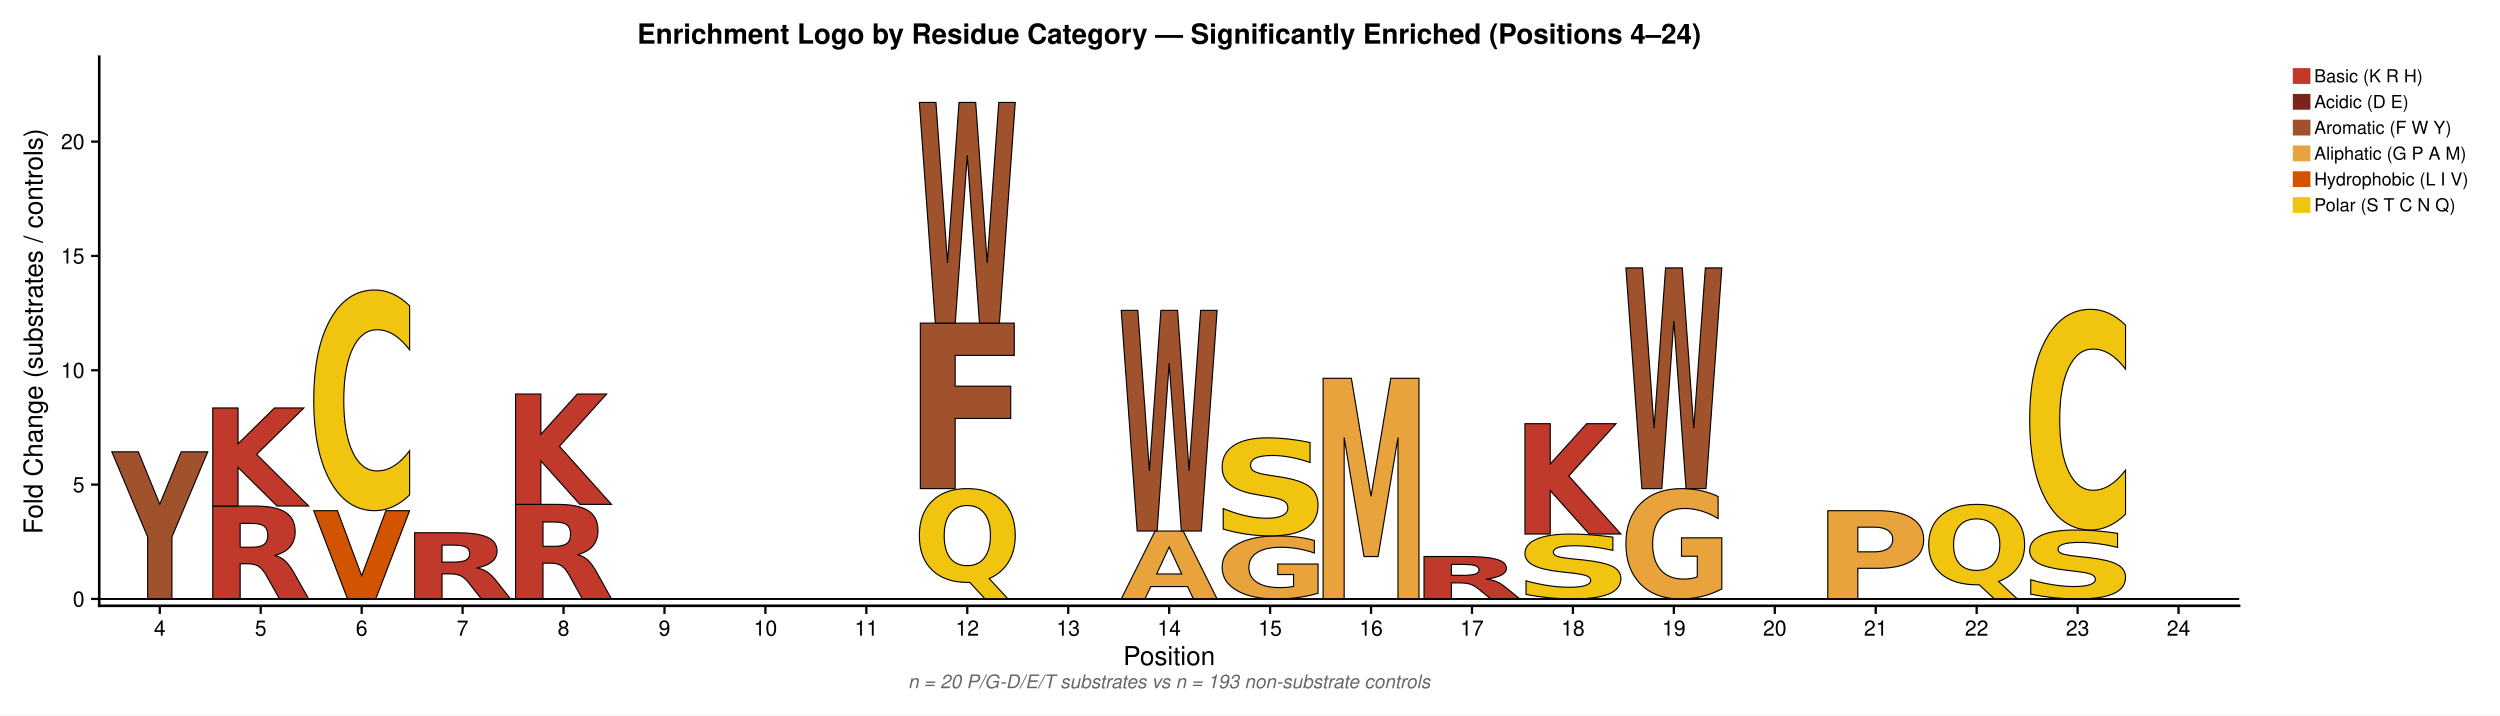
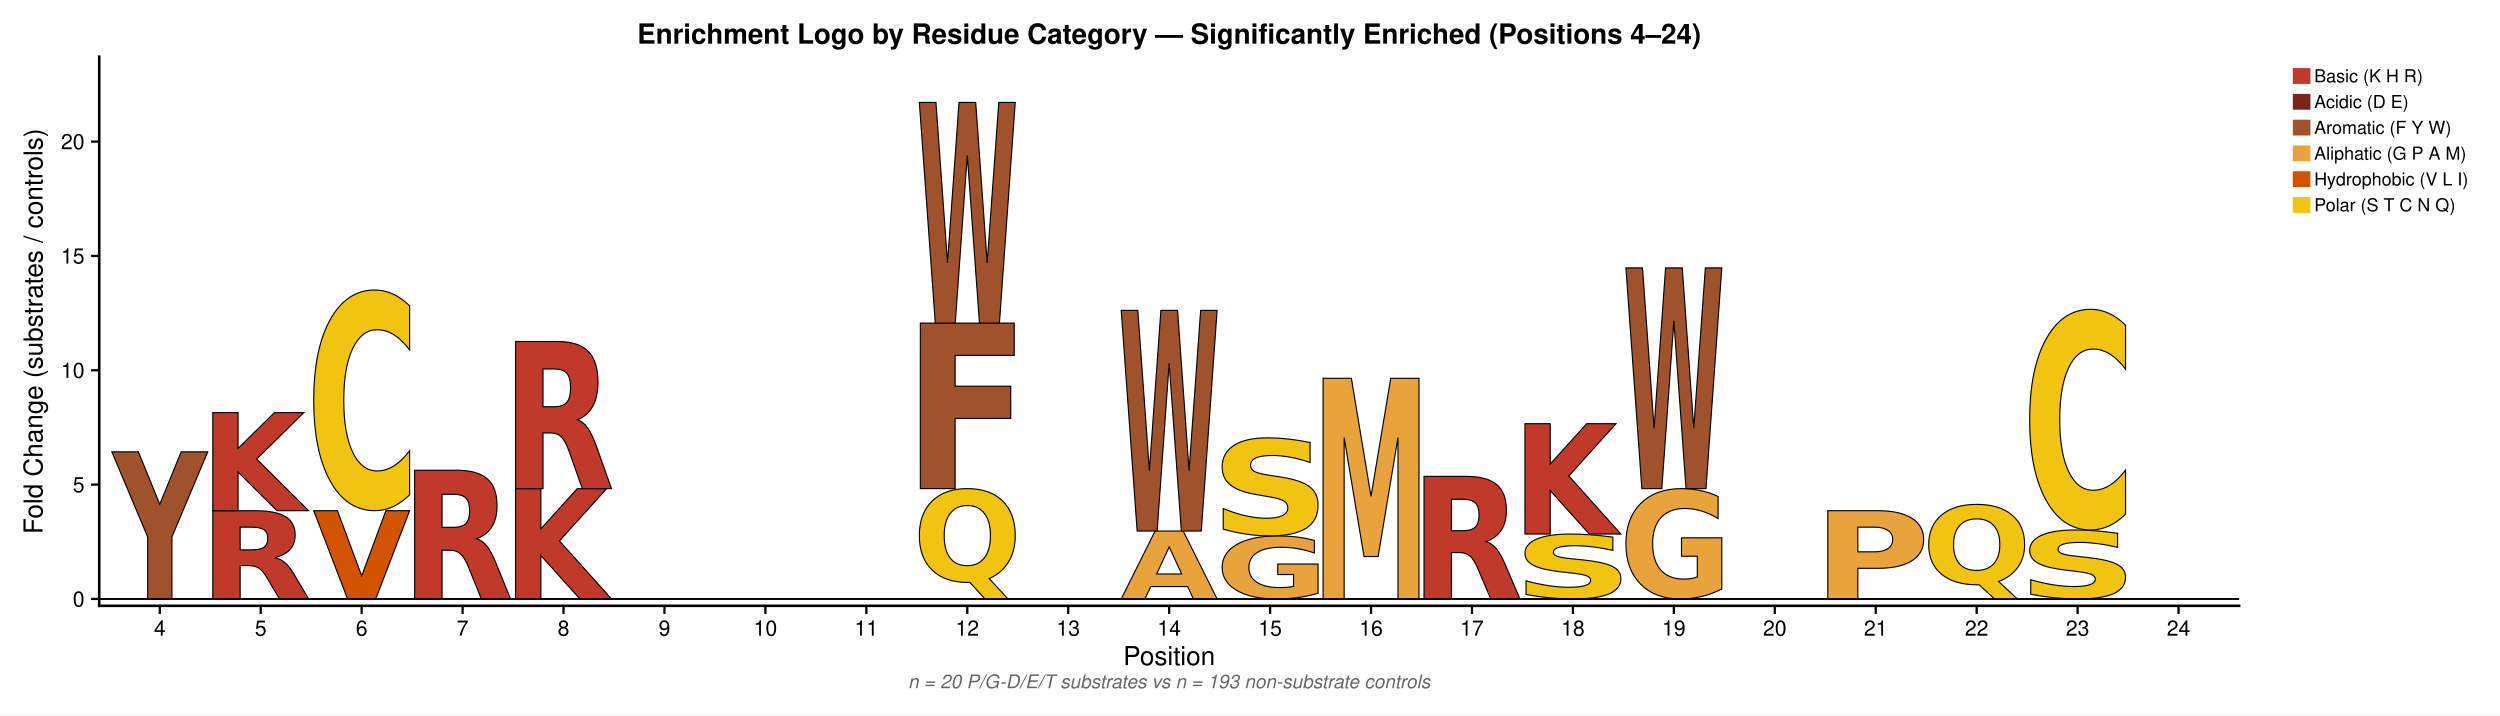
<svg xmlns="http://www.w3.org/2000/svg" xmlns:xlink="http://www.w3.org/1999/xlink" width="766.862pt" height="219.451pt" viewBox="0 0 766.862 219.451" version="1.1">
  <defs>
    <style type="text/css">*{stroke-linejoin: round; stroke-linecap: butt}</style>
  </defs>
  <g id="figure_1">
    <g id="patch_1">
      <path d="M 0 219.451  L 766.862 219.451  L 766.862 -0  L 0 -0  z " style="fill: #ffffff" />
    </g>
    <g id="axes_1">
      <g id="patch_2">
        <path d="M 30.437 185.831  L 686.834 185.831  L 686.834 17.388  L 30.437 17.388  z " style="fill: #ffffff" />
      </g>
      <g id="line2d_1">
-         <path d="M 30.437 183.727  L 686.834 183.727  " clip-path="url(#p2197ffebd3)" style="fill: none; stroke: #000000; stroke-width: 0.5; stroke-linecap: square" />
+         <path d="M 30.437 183.727  L 686.834 183.727  " clip-path="url(#p1621fc2606)" style="fill: none; stroke: #000000; stroke-width: 0.5; stroke-linecap: square" />
      </g>
      <g id="patch_3">
-         <path d="M 34.307 138.598  L 42.439 138.598  L 49.008 154.682  L 55.57 138.598  L 63.721 138.598  L 52.734 164.712  L 52.734 183.727  L 45.3 183.727  L 45.3 164.712  L 34.307 138.598  z " clip-path="url(#p2197ffebd3)" style="fill: #a0522d; stroke: #000000; stroke-width: 0.35; stroke-linejoin: miter" />
+         <path d="M 34.307 138.598  L 42.439 138.598  L 49.008 154.682  L 55.57 138.598  L 63.721 138.598  L 52.734 164.712  L 52.734 183.727  L 45.3 183.727  L 45.3 164.712  L 34.307 138.598  z " clip-path="url(#p1621fc2606)" style="fill: #a0522d; stroke: #000000; stroke-width: 0.35; stroke-linejoin: miter" />
      </g>
      <g id="patch_4">
-         <path d="M 77.204 167.863  Q 79.843 167.863 80.989 167.008  Q 82.134 166.147 82.134 164.18  Q 82.134 162.231 80.989 161.394  Q 79.843 160.551 77.204 160.551  L 73.67 160.551  L 73.67 167.863  L 77.204 167.863  z M 73.67 172.939  L 73.67 183.727  L 65.269 183.727  L 65.269 155.225  L 78.098 155.225  Q 84.536 155.225 87.532 157.118  Q 90.535 159.006 90.535 163.092  Q 90.535 165.914 88.971 167.729  Q 87.413 169.543 84.271 170.404  Q 85.996 170.746 87.358 171.962  Q 88.726 173.171 90.123 175.633  L 94.683 183.727  L 85.737 183.727  L 81.764 176.647  Q 80.563 174.509 79.327 173.727  Q 78.098 172.939 76.044 172.939  L 73.67 172.939  z " clip-path="url(#p2197ffebd3)" style="fill: #c0392b; stroke: #000000; stroke-width: 0.35; stroke-linejoin: miter" />
+         <path d="M 77.204 168.656  Q 79.843 168.656 80.989 167.844  Q 82.134 167.026 82.134 165.157  Q 82.134 163.306 80.989 162.511  Q 79.843 161.71 77.204 161.71  L 73.67 161.71  L 73.67 168.656  L 77.204 168.656  z M 73.67 173.479  L 73.67 183.727  L 65.269 183.727  L 65.269 156.65  L 78.098 156.65  Q 84.536 156.65 87.532 158.449  Q 90.535 160.242 90.535 164.124  Q 90.535 166.805 88.971 168.529  Q 87.413 170.252 84.271 171.07  Q 85.996 171.395 87.358 172.55  Q 88.726 173.699 90.123 176.038  L 94.683 183.727  L 85.737 183.727  L 81.764 177.001  Q 80.563 174.97 79.327 174.227  Q 78.098 173.479 76.044 173.479  L 73.67 173.479  z " clip-path="url(#p1621fc2606)" style="fill: #c0392b; stroke: #000000; stroke-width: 0.35; stroke-linejoin: miter" />
      </g>
      <g id="patch_5">
-         <path d="M 65.269 125.139  L 73.02 125.139  L 73.02 136.119  L 84.193 125.139  L 93.195 125.139  L 78.716 139.389  L 94.683 155.225  L 84.979 155.225  L 73.02 143.373  L 73.02 155.225  L 65.269 155.225  L 65.269 125.139  z " clip-path="url(#p2197ffebd3)" style="fill: #c0392b; stroke: #000000; stroke-width: 0.35; stroke-linejoin: miter" />
+         <path d="M 65.269 126.564  L 73.02 126.564  L 73.02 137.545  L 84.193 126.564  L 93.195 126.564  L 78.716 140.814  L 94.683 156.65  L 84.979 156.65  L 73.02 144.798  L 73.02 156.65  L 65.269 156.65  L 65.269 126.564  z " clip-path="url(#p1621fc2606)" style="fill: #c0392b; stroke: #000000; stroke-width: 0.35; stroke-linejoin: miter" />
      </g>
      <g id="patch_6">
-         <path d="M 96.231 156.65  L 103.508 156.65  L 110.947 176.636  L 118.374 156.65  L 125.645 156.65  L 115.253 183.727  L 106.623 183.727  L 96.231 156.65  z " clip-path="url(#p2197ffebd3)" style="fill: #d35400; stroke: #000000; stroke-width: 0.35; stroke-linejoin: miter" />
+         <path d="M 96.231 156.65  L 103.508 156.65  L 110.947 176.636  L 118.374 156.65  L 125.645 156.65  L 115.253 183.727  L 106.623 183.727  L 96.231 156.65  z " clip-path="url(#p1621fc2606)" style="fill: #d35400; stroke: #000000; stroke-width: 0.35; stroke-linejoin: miter" />
      </g>
      <g id="patch_7">
-         <path d="M 125.645 151.797  Q 123.185 154.203 120.524 155.419  Q 117.864 156.65 114.966 156.65  Q 106.325 156.65 101.278 147.533  Q 96.231 138.415 96.231 122.824  Q 96.231 107.177 101.278 98.074  Q 106.325 88.957 114.966 88.957  Q 117.864 88.957 120.524 90.187  Q 123.185 91.404 125.645 93.809  L 125.645 107.303  Q 123.163 104.114 120.754 102.632  Q 118.345 101.15 115.685 101.15  Q 110.912 101.15 108.178 106.925  Q 105.45 112.686 105.45 122.824  Q 105.45 132.92 108.178 138.695  Q 110.912 144.456 115.685 144.456  Q 118.345 144.456 120.754 142.974  Q 123.163 141.478 125.645 138.29  L 125.645 151.797  z " clip-path="url(#p2197ffebd3)" style="fill: #f1c40f; stroke: #000000; stroke-width: 0.35; stroke-linejoin: miter" />
+         <path d="M 125.645 151.797  Q 123.185 154.203 120.524 155.419  Q 117.864 156.65 114.966 156.65  Q 106.325 156.65 101.278 147.533  Q 96.231 138.415 96.231 122.824  Q 96.231 107.177 101.278 98.074  Q 106.325 88.957 114.966 88.957  Q 117.864 88.957 120.524 90.187  Q 123.185 91.404 125.645 93.809  L 125.645 107.303  Q 123.163 104.114 120.754 102.632  Q 118.345 101.15 115.685 101.15  Q 110.912 101.15 108.178 106.925  Q 105.45 112.686 105.45 122.824  Q 105.45 132.92 108.178 138.695  Q 110.912 144.456 115.685 144.456  Q 118.345 144.456 120.754 142.974  Q 123.163 141.478 125.645 138.29  L 125.645 151.797  z " clip-path="url(#p1621fc2606)" style="fill: #f1c40f; stroke: #000000; stroke-width: 0.35; stroke-linejoin: miter" />
      </g>
      <g id="patch_8">
-         <path d="M 139.128 172.424  Q 141.768 172.424 142.913 171.815  Q 144.058 171.201 144.058 169.799  Q 144.058 168.411 142.913 167.815  Q 141.768 167.214 139.128 167.214  L 135.594 167.214  L 135.594 172.424  L 139.128 172.424  z M 135.594 176.041  L 135.594 183.727  L 127.193 183.727  L 127.193 163.419  L 140.022 163.419  Q 146.461 163.419 149.456 164.768  Q 152.459 166.113 152.459 169.025  Q 152.459 171.036 150.895 172.328  Q 149.338 173.621 146.195 174.234  Q 147.92 174.478 149.282 175.344  Q 150.651 176.206 152.047 177.96  L 156.607 183.727  L 147.662 183.727  L 143.688 178.683  Q 142.487 177.159 141.251 176.602  Q 140.022 176.041 137.969 176.041  L 135.594 176.041  z " clip-path="url(#p2197ffebd3)" style="fill: #c0392b; stroke: #000000; stroke-width: 0.35; stroke-linejoin: miter" />
+         <path d="M 139.128 161.749  Q 141.768 161.749 142.913 160.564  Q 144.058 159.371 144.058 156.646  Q 144.058 153.946 142.913 152.787  Q 141.768 151.619 139.128 151.619  L 135.594 151.619  L 135.594 161.749  L 139.128 161.749  z M 135.594 168.781  L 135.594 183.727  L 127.193 183.727  L 127.193 144.239  L 140.022 144.239  Q 146.461 144.239 149.456 146.863  Q 152.459 149.478 152.459 155.139  Q 152.459 159.049 150.895 161.563  Q 149.338 164.076 146.195 165.269  Q 147.92 165.743 149.282 167.427  Q 150.651 169.103 152.047 172.514  L 156.607 183.727  L 147.662 183.727  L 143.688 173.918  Q 142.487 170.956 141.251 169.873  Q 140.022 168.781 137.969 168.781  L 135.594 168.781  z " clip-path="url(#p1621fc2606)" style="fill: #c0392b; stroke: #000000; stroke-width: 0.35; stroke-linejoin: miter" />
      </g>
      <g id="patch_9">
-         <path d="M 170.09 167.58  Q 172.73 167.58 173.875 166.709  Q 175.02 165.833 175.02 163.831  Q 175.02 161.847 173.875 160.995  Q 172.73 160.137 170.09 160.137  L 166.556 160.137  L 166.556 167.58  L 170.09 167.58  z M 166.556 172.747  L 166.556 183.727  L 158.155 183.727  L 158.155 154.716  L 170.984 154.716  Q 177.423 154.716 180.419 156.643  Q 183.421 158.564 183.421 162.724  Q 183.421 165.596 181.857 167.443  Q 180.3 169.29 177.157 170.166  Q 178.882 170.514 180.244 171.752  Q 181.613 172.983 183.009 175.489  L 187.569 183.727  L 178.624 183.727  L 174.65 176.521  Q 173.449 174.345 172.213 173.549  Q 170.984 172.747 168.931 172.747  L 166.556 172.747  z " clip-path="url(#p2197ffebd3)" style="fill: #c0392b; stroke: #000000; stroke-width: 0.35; stroke-linejoin: miter" />
+         <path d="M 158.155 149.88  L 165.907 149.88  L 165.907 162.234  L 177.08 149.88  L 186.081 149.88  L 171.603 165.911  L 187.569 183.727  L 177.866 183.727  L 165.907 170.394  L 165.907 183.727  L 158.155 183.727  L 158.155 149.88  z " clip-path="url(#p1621fc2606)" style="fill: #c0392b; stroke: #000000; stroke-width: 0.35; stroke-linejoin: miter" />
      </g>
      <g id="patch_10">
-         <path d="M 158.155 120.869  L 165.907 120.869  L 165.907 133.222  L 177.08 120.869  L 186.081 120.869  L 171.603 136.9  L 187.569 154.716  L 177.866 154.716  L 165.907 141.383  L 165.907 154.716  L 158.155 154.716  L 158.155 120.869  z " clip-path="url(#p2197ffebd3)" style="fill: #c0392b; stroke: #000000; stroke-width: 0.35; stroke-linejoin: miter" />
+         <path d="M 170.09 124.763  Q 172.73 124.763 173.875 123.409  Q 175.02 122.045 175.02 118.93  Q 175.02 115.845 173.875 114.52  Q 172.73 113.185 170.09 113.185  L 166.556 113.185  L 166.556 124.763  L 170.09 124.763  z M 166.556 132.8  L 166.556 149.88  L 158.155 149.88  L 158.155 104.752  L 170.984 104.752  Q 177.423 104.752 180.419 107.75  Q 183.421 110.738 183.421 117.209  Q 183.421 121.677 181.857 124.55  Q 180.3 127.422 177.157 128.786  Q 178.882 129.328 180.244 131.252  Q 181.613 133.167 183.009 137.065  L 187.569 149.88  L 178.624 149.88  L 174.65 138.671  Q 173.449 135.286 172.213 134.048  Q 170.984 132.8 168.931 132.8  L 166.556 132.8  z " clip-path="url(#p1621fc2606)" style="fill: #c0392b; stroke: #000000; stroke-width: 0.35; stroke-linejoin: miter" />
      </g>
      <g id="patch_11">
-         <path d="M 297.495 178.665  L 296.919 178.665  Q 289.854 178.665 285.926 174.872  Q 282.004 171.073 282.004 164.303  Q 282.004 157.544 285.92 153.715  Q 289.835 149.88 296.711 149.88  Q 303.66 149.88 307.539 153.679  Q 311.418 157.473 311.418 164.303  Q 311.418 168.989 309.359 172.377  Q 307.3 175.765 303.433 177.474  L 309.194 183.727  L 302.165 183.727  L 297.495 178.665  z M 296.711 155.073  Q 293.341 155.073 291.484 157.49  Q 289.627 159.908 289.627 164.303  Q 289.627 168.769 291.441 171.145  Q 293.261 173.515 296.711 173.515  Q 300.1 173.515 301.956 171.097  Q 303.813 168.673 303.813 164.303  Q 303.813 159.908 301.956 157.49  Q 300.1 155.073 296.711 155.073  z " clip-path="url(#p2197ffebd3)" style="fill: #f1c40f; stroke: #000000; stroke-width: 0.35; stroke-linejoin: miter" />
+         <path d="M 297.495 178.665  L 296.919 178.665  Q 289.854 178.665 285.926 174.872  Q 282.004 171.073 282.004 164.303  Q 282.004 157.544 285.92 153.715  Q 289.835 149.88 296.711 149.88  Q 303.66 149.88 307.539 153.679  Q 311.418 157.473 311.418 164.303  Q 311.418 168.989 309.359 172.377  Q 307.3 175.765 303.433 177.474  L 309.194 183.727  L 302.165 183.727  L 297.495 178.665  z M 296.711 155.073  Q 293.341 155.073 291.484 157.49  Q 289.627 159.908 289.627 164.303  Q 289.627 168.769 291.441 171.145  Q 293.261 173.515 296.711 173.515  Q 300.1 173.515 301.956 171.097  Q 303.813 168.673 303.813 164.303  Q 303.813 159.908 301.956 157.49  Q 300.1 155.073 296.711 155.073  z " clip-path="url(#p1621fc2606)" style="fill: #f1c40f; stroke: #000000; stroke-width: 0.35; stroke-linejoin: miter" />
      </g>
      <g id="patch_12">
-         <path d="M 282.31 99.111  L 311.112 99.111  L 311.112 109.012  L 292.984 109.012  L 292.984 118.457  L 310.038 118.457  L 310.038 128.358  L 292.984 128.358  L 292.984 149.88  L 282.31 149.88  L 282.31 99.111  z " clip-path="url(#p2197ffebd3)" style="fill: #a0522d; stroke: #000000; stroke-width: 0.35; stroke-linejoin: miter" />
+         <path d="M 282.31 99.111  L 311.112 99.111  L 311.112 109.012  L 292.984 109.012  L 292.984 118.457  L 310.038 118.457  L 310.038 128.358  L 292.984 128.358  L 292.984 149.88  L 282.31 149.88  L 282.31 99.111  z " clip-path="url(#p1621fc2606)" style="fill: #a0522d; stroke: #000000; stroke-width: 0.35; stroke-linejoin: miter" />
      </g>
      <g id="patch_13">
-         <path d="M 282.004 31.417  L 287.09 31.417  L 290.646 80.613  L 294.175 31.417  L 299.287 31.417  L 302.816 80.613  L 306.376 31.417  L 311.418 31.417  L 306.566 99.111  L 300.447 99.111  L 296.711 47.652  L 293.019 99.111  L 286.896 99.111  L 282.004 31.417  z " clip-path="url(#p2197ffebd3)" style="fill: #a0522d; stroke: #000000; stroke-width: 0.35; stroke-linejoin: miter" />
+         <path d="M 282.004 31.417  L 287.09 31.417  L 290.646 80.613  L 294.175 31.417  L 299.287 31.417  L 302.816 80.613  L 306.376 31.417  L 311.418 31.417  L 306.566 99.111  L 300.447 99.111  L 296.711 47.652  L 293.019 99.111  L 286.896 99.111  L 282.004 31.417  z " clip-path="url(#p1621fc2606)" style="fill: #a0522d; stroke: #000000; stroke-width: 0.35; stroke-linejoin: miter" />
      </g>
      <g id="patch_14">
-         <path d="M 364.303 179.933  L 352.991 179.933  L 351.205 183.727  L 343.928 183.727  L 354.32 162.898  L 362.95 162.898  L 373.342 183.727  L 366.071 183.727  L 364.303 179.933  z M 354.795 176.067  L 362.481 176.067  L 358.644 167.782  L 354.795 176.067  z " clip-path="url(#p2197ffebd3)" style="fill: #e8a33d; stroke: #000000; stroke-width: 0.35; stroke-linejoin: miter" />
+         <path d="M 364.303 179.933  L 352.991 179.933  L 351.205 183.727  L 343.928 183.727  L 354.32 162.898  L 362.95 162.898  L 373.342 183.727  L 366.071 183.727  L 364.303 179.933  z M 354.795 176.067  L 362.481 176.067  L 358.644 167.782  L 354.795 176.067  z " clip-path="url(#p1621fc2606)" style="fill: #e8a33d; stroke: #000000; stroke-width: 0.35; stroke-linejoin: miter" />
      </g>
      <g id="patch_15">
-         <path d="M 343.928 95.205  L 349.014 95.205  L 352.57 144.401  L 356.099 95.205  L 361.211 95.205  L 364.74 144.401  L 368.3 95.205  L 373.342 95.205  L 368.49 162.898  L 362.372 162.898  L 358.635 111.439  L 354.943 162.898  L 348.82 162.898  L 343.928 95.205  z " clip-path="url(#p2197ffebd3)" style="fill: #a0522d; stroke: #000000; stroke-width: 0.35; stroke-linejoin: miter" />
+         <path d="M 343.928 95.205  L 349.014 95.205  L 352.57 144.401  L 356.099 95.205  L 361.211 95.205  L 364.74 144.401  L 368.3 95.205  L 373.342 95.205  L 368.49 162.898  L 362.372 162.898  L 358.635 111.439  L 354.943 162.898  L 348.82 162.898  L 343.928 95.205  z " clip-path="url(#p1621fc2606)" style="fill: #a0522d; stroke: #000000; stroke-width: 0.35; stroke-linejoin: miter" />
      </g>
      <g id="patch_16">
-         <path d="M 404.304 181.977  Q 401.338 182.852 398.147 183.291  Q 394.957 183.727 391.555 183.727  Q 383.869 183.727 379.38 181.122  Q 374.89 178.517 374.89 174.062  Q 374.89 169.556 379.459 166.971  Q 384.034 164.386 391.99 164.386  Q 395.056 164.386 397.864 164.738  Q 400.679 165.085 403.171 165.772  L 403.171 169.628  Q 400.6 168.745 398.055 168.309  Q 395.51 167.87 392.953 167.87  Q 388.22 167.87 385.655 169.476  Q 383.091 171.078 383.091 174.062  Q 383.091 177.019 385.563 178.633  Q 388.035 180.243 392.584 180.243  Q 393.823 180.243 394.884 180.151  Q 395.946 180.055 396.789 179.856  L 396.789 176.236  L 391.944 176.236  L 391.944 173.012  L 404.304 173.012  L 404.304 181.977  z " clip-path="url(#p2197ffebd3)" style="fill: #e8a33d; stroke: #000000; stroke-width: 0.35; stroke-linejoin: miter" />
+         <path d="M 404.304 181.977  Q 401.338 182.852 398.147 183.291  Q 394.957 183.727 391.555 183.727  Q 383.869 183.727 379.38 181.122  Q 374.89 178.517 374.89 174.062  Q 374.89 169.556 379.459 166.971  Q 384.034 164.386 391.99 164.386  Q 395.056 164.386 397.864 164.738  Q 400.679 165.085 403.171 165.772  L 403.171 169.628  Q 400.6 168.745 398.055 168.309  Q 395.51 167.87 392.953 167.87  Q 388.22 167.87 385.655 169.476  Q 383.091 171.078 383.091 174.062  Q 383.091 177.019 385.563 178.633  Q 388.035 180.243 392.584 180.243  Q 393.823 180.243 394.884 180.151  Q 395.946 180.055 396.789 179.856  L 396.789 176.236  L 391.944 176.236  L 391.944 173.012  L 404.304 173.012  L 404.304 181.977  z " clip-path="url(#p1621fc2606)" style="fill: #e8a33d; stroke: #000000; stroke-width: 0.35; stroke-linejoin: miter" />
      </g>
      <g id="patch_17">
-         <path d="M 401.852 135.736  L 401.852 141.876  Q 398.784 140.807 395.86 140.266  Q 392.945 139.719 390.348 139.719  Q 386.905 139.719 385.252 140.459  Q 383.606 141.192 383.606 142.746  Q 383.606 143.914 384.716 144.567  Q 385.827 145.213 388.751 145.679  L 392.841 146.32  Q 399.056 147.295 401.676 149.278  Q 404.304 151.254 404.304 154.908  Q 404.304 159.7 400.646 162.043  Q 396.987 164.386 389.47 164.386  Q 385.931 164.386 382.36 163.858  Q 378.789 163.336 375.218 162.304  L 375.218 155.996  Q 378.789 157.469 382.12 158.221  Q 385.451 158.967 388.551 158.967  Q 391.698 158.967 393.368 158.153  Q 395.038 157.332 395.038 155.816  Q 395.038 154.461 393.903 153.721  Q 392.769 152.982 389.374 152.398  L 385.651 151.758  Q 380.059 150.825 377.471 148.787  Q 374.89 146.748 374.89 143.293  Q 374.89 138.961 378.485 136.631  Q 382.08 134.3 388.822 134.3  Q 391.898 134.3 395.141 134.661  Q 398.385 135.021 401.852 135.736  z " clip-path="url(#p2197ffebd3)" style="fill: #f1c40f; stroke: #000000; stroke-width: 0.35; stroke-linejoin: miter" />
+         <path d="M 401.852 135.736  L 401.852 141.876  Q 398.784 140.807 395.86 140.266  Q 392.945 139.719 390.348 139.719  Q 386.905 139.719 385.252 140.459  Q 383.606 141.192 383.606 142.746  Q 383.606 143.914 384.716 144.567  Q 385.827 145.213 388.751 145.679  L 392.841 146.32  Q 399.056 147.295 401.676 149.278  Q 404.304 151.254 404.304 154.908  Q 404.304 159.7 400.646 162.043  Q 396.987 164.386 389.47 164.386  Q 385.931 164.386 382.36 163.858  Q 378.789 163.336 375.218 162.304  L 375.218 155.996  Q 378.789 157.469 382.12 158.221  Q 385.451 158.967 388.551 158.967  Q 391.698 158.967 393.368 158.153  Q 395.038 157.332 395.038 155.816  Q 395.038 154.461 393.903 153.721  Q 392.769 152.982 389.374 152.398  L 385.651 151.758  Q 380.059 150.825 377.471 148.787  Q 374.89 146.748 374.89 143.293  Q 374.89 138.961 378.485 136.631  Q 382.08 134.3 388.822 134.3  Q 391.898 134.3 395.141 134.661  Q 398.385 135.021 401.852 135.736  z " clip-path="url(#p1621fc2606)" style="fill: #f1c40f; stroke: #000000; stroke-width: 0.35; stroke-linejoin: miter" />
      </g>
      <g id="patch_18">
-         <path d="M 405.852 116.034  L 414.529 116.034  L 420.548 152.26  L 426.607 116.034  L 435.266 116.034  L 435.266 183.727  L 428.823 183.727  L 428.823 134.212  L 422.73 170.713  L 418.406 170.713  L 412.313 134.212  L 412.313 183.727  L 405.852 183.727  L 405.852 116.034  z " clip-path="url(#p2197ffebd3)" style="fill: #e8a33d; stroke: #000000; stroke-width: 0.35; stroke-linejoin: miter" />
+         <path d="M 405.852 116.034  L 414.529 116.034  L 420.548 152.26  L 426.607 116.034  L 435.266 116.034  L 435.266 183.727  L 428.823 183.727  L 428.823 134.212  L 422.73 170.713  L 418.406 170.713  L 412.313 134.212  L 412.313 183.727  L 405.852 183.727  L 405.852 116.034  z " clip-path="url(#p1621fc2606)" style="fill: #e8a33d; stroke: #000000; stroke-width: 0.35; stroke-linejoin: miter" />
      </g>
      <g id="patch_19">
-         <path d="M 448.749 176.481  Q 451.389 176.481 452.534 176.091  Q 453.679 175.697 453.679 174.799  Q 453.679 173.909 452.534 173.527  Q 451.389 173.142 448.749 173.142  L 445.216 173.142  L 445.216 176.481  L 448.749 176.481  z M 445.216 178.8  L 445.216 183.727  L 436.815 183.727  L 436.815 170.709  L 449.643 170.709  Q 456.082 170.709 459.078 171.574  Q 462.08 172.436 462.08 174.302  Q 462.08 175.591 460.516 176.42  Q 458.959 177.249 455.816 177.642  Q 457.541 177.798 458.903 178.353  Q 460.272 178.906 461.668 180.03  L 466.229 183.727  L 457.283 183.727  L 453.309 180.493  Q 452.108 179.517 450.872 179.16  Q 449.643 178.8 447.59 178.8  L 445.216 178.8  z " clip-path="url(#p2197ffebd3)" style="fill: #c0392b; stroke: #000000; stroke-width: 0.35; stroke-linejoin: miter" />
+         <path d="M 448.749 162.795  Q 451.389 162.795 452.534 161.667  Q 453.679 160.531 453.679 157.935  Q 453.679 155.364 452.534 154.26  Q 451.389 153.148 448.749 153.148  L 445.216 153.148  L 445.216 162.795  L 448.749 162.795  z M 445.216 169.493  L 445.216 183.727  L 436.815 183.727  L 436.815 146.12  L 449.643 146.12  Q 456.082 146.12 459.078 148.618  Q 462.08 151.109 462.08 156.501  Q 462.08 160.224 460.516 162.618  Q 458.959 165.012 455.816 166.148  Q 457.541 166.6 458.903 168.204  Q 460.272 169.799 461.668 173.048  L 466.229 183.727  L 457.283 183.727  L 453.309 174.386  Q 452.108 171.565 450.872 170.533  Q 449.643 169.493 447.59 169.493  L 445.216 169.493  z " clip-path="url(#p1621fc2606)" style="fill: #c0392b; stroke: #000000; stroke-width: 0.35; stroke-linejoin: miter" />
      </g>
      <g id="patch_20">
-         <path d="M 494.738 164.767  L 494.738 168.831  Q 491.671 168.123 488.747 167.765  Q 485.831 167.403 483.235 167.403  Q 479.792 167.403 478.138 167.893  Q 476.492 168.378 476.492 169.406  Q 476.492 170.18 477.603 170.611  Q 478.713 171.039 481.637 171.348  L 485.727 171.771  Q 491.942 172.417 494.562 173.729  Q 497.191 175.037 497.191 177.455  Q 497.191 180.626 493.532 182.176  Q 489.873 183.727 482.356 183.727  Q 478.817 183.727 475.246 183.377  Q 471.675 183.032 468.104 182.349  L 468.104 178.175  Q 471.675 179.149 475.006 179.647  Q 478.338 180.141 481.437 180.141  Q 484.585 180.141 486.254 179.602  Q 487.924 179.059 487.924 178.055  Q 487.924 177.159 486.79 176.669  Q 485.655 176.18 482.26 175.793  L 478.537 175.37  Q 472.945 174.753 470.357 173.404  Q 467.777 172.055 467.777 169.768  Q 467.777 166.902 471.372 165.359  Q 474.966 163.817 481.709 163.817  Q 484.784 163.817 488.028 164.056  Q 491.271 164.294 494.738 164.767  z " clip-path="url(#p2197ffebd3)" style="fill: #f1c40f; stroke: #000000; stroke-width: 0.35; stroke-linejoin: miter" />
+         <path d="M 494.738 164.767  L 494.738 168.831  Q 491.671 168.123 488.747 167.765  Q 485.831 167.403 483.235 167.403  Q 479.792 167.403 478.138 167.893  Q 476.492 168.378 476.492 169.406  Q 476.492 170.18 477.603 170.611  Q 478.713 171.039 481.637 171.348  L 485.727 171.771  Q 491.942 172.417 494.562 173.729  Q 497.191 175.037 497.191 177.455  Q 497.191 180.626 493.532 182.176  Q 489.873 183.727 482.356 183.727  Q 478.817 183.727 475.246 183.377  Q 471.675 183.032 468.104 182.349  L 468.104 178.175  Q 471.675 179.149 475.006 179.647  Q 478.338 180.141 481.437 180.141  Q 484.585 180.141 486.254 179.602  Q 487.924 179.059 487.924 178.055  Q 487.924 177.159 486.79 176.669  Q 485.655 176.18 482.26 175.793  L 478.537 175.37  Q 472.945 174.753 470.357 173.404  Q 467.777 172.055 467.777 169.768  Q 467.777 166.902 471.372 165.359  Q 474.966 163.817 481.709 163.817  Q 484.784 163.817 488.028 164.056  Q 491.271 164.294 494.738 164.767  z " clip-path="url(#p1621fc2606)" style="fill: #f1c40f; stroke: #000000; stroke-width: 0.35; stroke-linejoin: miter" />
      </g>
      <g id="patch_21">
-         <path d="M 467.777 129.971  L 475.528 129.971  L 475.528 142.324  L 486.701 129.971  L 495.702 129.971  L 481.224 146.002  L 497.191 163.817  L 487.487 163.817  L 475.528 150.485  L 475.528 163.817  L 467.777 163.817  L 467.777 129.971  z " clip-path="url(#p2197ffebd3)" style="fill: #c0392b; stroke: #000000; stroke-width: 0.35; stroke-linejoin: miter" />
+         <path d="M 467.777 129.971  L 475.528 129.971  L 475.528 142.324  L 486.701 129.971  L 495.702 129.971  L 481.224 146.002  L 497.191 163.817  L 487.487 163.817  L 475.528 150.485  L 475.528 163.817  L 467.777 163.817  L 467.777 129.971  z " clip-path="url(#p1621fc2606)" style="fill: #c0392b; stroke: #000000; stroke-width: 0.35; stroke-linejoin: miter" />
      </g>
      <g id="patch_22">
-         <path d="M 528.153 180.665  Q 525.186 182.196 521.996 182.965  Q 518.805 183.727 515.404 183.727  Q 507.717 183.727 503.228 179.168  Q 498.739 174.61 498.739 166.814  Q 498.739 158.928 503.307 154.404  Q 507.882 149.88 515.839 149.88  Q 518.904 149.88 521.712 150.496  Q 524.527 151.104 527.019 152.306  L 527.019 159.053  Q 524.448 157.508 521.904 156.746  Q 519.359 155.977 516.801 155.977  Q 512.068 155.977 509.504 158.788  Q 506.939 161.591 506.939 166.814  Q 506.939 171.988 509.411 174.813  Q 511.884 177.63 516.432 177.63  Q 517.671 177.63 518.733 177.469  Q 519.794 177.302 520.638 176.952  L 520.638 170.618  L 515.793 170.618  L 515.793 164.975  L 528.153 164.975  L 528.153 180.665  z " clip-path="url(#p2197ffebd3)" style="fill: #e8a33d; stroke: #000000; stroke-width: 0.35; stroke-linejoin: miter" />
+         <path d="M 528.153 180.665  Q 525.186 182.196 521.996 182.965  Q 518.805 183.727 515.404 183.727  Q 507.717 183.727 503.228 179.168  Q 498.739 174.61 498.739 166.814  Q 498.739 158.928 503.307 154.404  Q 507.882 149.88 515.839 149.88  Q 518.904 149.88 521.712 150.496  Q 524.527 151.104 527.019 152.306  L 527.019 159.053  Q 524.448 157.508 521.904 156.746  Q 519.359 155.977 516.801 155.977  Q 512.068 155.977 509.504 158.788  Q 506.939 161.591 506.939 166.814  Q 506.939 171.988 509.411 174.813  Q 511.884 177.63 516.432 177.63  Q 517.671 177.63 518.733 177.469  Q 519.794 177.302 520.638 176.952  L 520.638 170.618  L 515.793 170.618  L 515.793 164.975  L 528.153 164.975  L 528.153 180.665  z " clip-path="url(#p1621fc2606)" style="fill: #e8a33d; stroke: #000000; stroke-width: 0.35; stroke-linejoin: miter" />
      </g>
      <g id="patch_23">
-         <path d="M 498.739 82.187  L 503.825 82.187  L 507.38 131.383  L 510.909 82.187  L 516.022 82.187  L 519.551 131.383  L 523.111 82.187  L 528.153 82.187  L 523.3 149.88  L 517.182 149.88  L 513.446 98.421  L 509.754 149.88  L 503.631 149.88  L 498.739 82.187  z " clip-path="url(#p2197ffebd3)" style="fill: #a0522d; stroke: #000000; stroke-width: 0.35; stroke-linejoin: miter" />
+         <path d="M 498.739 82.187  L 503.825 82.187  L 507.38 131.383  L 510.909 82.187  L 516.022 82.187  L 519.551 131.383  L 523.111 82.187  L 528.153 82.187  L 523.3 149.88  L 517.182 149.88  L 513.446 98.421  L 509.754 149.88  L 503.631 149.88  L 498.739 82.187  z " clip-path="url(#p1621fc2606)" style="fill: #a0522d; stroke: #000000; stroke-width: 0.35; stroke-linejoin: miter" />
      </g>
      <g id="patch_24">
-         <path d="M 560.663 156.65  L 575.952 156.65  Q 582.777 156.65 586.423 158.948  Q 590.077 161.24 590.077 165.482  Q 590.077 169.747 586.423 172.039  Q 582.777 174.332 575.952 174.332  L 569.878 174.332  L 569.878 183.727  L 560.663 183.727  L 560.663 156.65  z M 569.878 161.71  L 569.878 169.271  L 574.972 169.271  Q 577.653 169.271 579.116 168.285  Q 580.579 167.298 580.579 165.482  Q 580.579 163.671 579.116 162.691  Q 577.653 161.71 574.972 161.71  L 569.878 161.71  z " clip-path="url(#p2197ffebd3)" style="fill: #e8a33d; stroke: #000000; stroke-width: 0.35; stroke-linejoin: miter" />
+         <path d="M 560.663 156.65  L 575.952 156.65  Q 582.777 156.65 586.423 158.948  Q 590.077 161.24 590.077 165.482  Q 590.077 169.747 586.423 172.039  Q 582.777 174.332 575.952 174.332  L 569.878 174.332  L 569.878 183.727  L 560.663 183.727  L 560.663 156.65  z M 569.878 161.71  L 569.878 169.271  L 574.972 169.271  Q 577.653 169.271 579.116 168.285  Q 580.579 167.298 580.579 165.482  Q 580.579 163.671 579.116 162.691  Q 577.653 161.71 574.972 161.71  L 569.878 161.71  z " clip-path="url(#p1621fc2606)" style="fill: #e8a33d; stroke: #000000; stroke-width: 0.35; stroke-linejoin: miter" />
      </g>
      <g id="patch_25">
-         <path d="M 607.117 179.388  L 606.541 179.388  Q 599.475 179.388 595.547 176.137  Q 591.625 172.881 591.625 167.078  Q 591.625 161.284 595.541 158.003  Q 599.457 154.716 606.332 154.716  Q 613.281 154.716 617.16 157.972  Q 621.039 161.223 621.039 167.078  Q 621.039 171.094 618.98 173.999  Q 616.921 176.903 613.055 178.368  L 618.815 183.727  L 611.786 183.727  L 607.117 179.388  z M 606.332 159.166  Q 602.962 159.166 601.105 161.239  Q 599.248 163.311 599.248 167.078  Q 599.248 170.906 601.062 172.942  Q 602.882 174.973 606.332 174.973  Q 609.721 174.973 611.578 172.901  Q 613.434 170.824 613.434 167.078  Q 613.434 163.311 611.578 161.239  Q 609.721 159.166 606.332 159.166  z " clip-path="url(#p2197ffebd3)" style="fill: #f1c40f; stroke: #000000; stroke-width: 0.35; stroke-linejoin: miter" />
+         <path d="M 607.117 179.388  L 606.541 179.388  Q 599.475 179.388 595.547 176.137  Q 591.625 172.881 591.625 167.078  Q 591.625 161.284 595.541 158.003  Q 599.457 154.716 606.332 154.716  Q 613.281 154.716 617.16 157.972  Q 621.039 161.223 621.039 167.078  Q 621.039 171.094 618.98 173.999  Q 616.921 176.903 613.055 178.368  L 618.815 183.727  L 611.786 183.727  L 607.117 179.388  z M 606.332 159.166  Q 602.962 159.166 601.105 161.239  Q 599.248 163.311 599.248 167.078  Q 599.248 170.906 601.062 172.942  Q 602.882 174.973 606.332 174.973  Q 609.721 174.973 611.578 172.901  Q 613.434 170.824 613.434 167.078  Q 613.434 163.311 611.578 161.239  Q 609.721 159.166 606.332 159.166  z " clip-path="url(#p1621fc2606)" style="fill: #f1c40f; stroke: #000000; stroke-width: 0.35; stroke-linejoin: miter" />
      </g>
      <g id="patch_26">
-         <path d="M 649.549 163.582  L 649.549 167.9  Q 646.481 167.148 643.557 166.768  Q 640.642 166.383 638.045 166.383  Q 634.602 166.383 632.949 166.903  Q 631.303 167.419 631.303 168.511  Q 631.303 169.333 632.413 169.792  Q 633.524 170.246 636.448 170.574  L 640.538 171.024  Q 646.753 171.71 649.373 173.104  Q 652.001 174.494 652.001 177.063  Q 652.001 180.432 648.343 182.079  Q 644.684 183.727 637.167 183.727  Q 633.628 183.727 630.057 183.355  Q 626.486 182.988 622.915 182.263  L 622.915 177.828  Q 626.486 178.863 629.817 179.392  Q 633.148 179.916 636.248 179.916  Q 639.395 179.916 641.065 179.344  Q 642.735 178.767 642.735 177.701  Q 642.735 176.748 641.6 176.228  Q 640.466 175.708 637.071 175.298  L 633.348 174.847  Q 627.756 174.192 625.168 172.759  Q 622.587 171.325 622.587 168.896  Q 622.587 165.85 626.182 164.211  Q 629.777 162.573 636.519 162.573  Q 639.595 162.573 642.838 162.826  Q 646.082 163.08 649.549 163.582  z " clip-path="url(#p2197ffebd3)" style="fill: #f1c40f; stroke: #000000; stroke-width: 0.35; stroke-linejoin: miter" />
+         <path d="M 649.549 163.582  L 649.549 167.9  Q 646.481 167.148 643.557 166.768  Q 640.642 166.383 638.045 166.383  Q 634.602 166.383 632.949 166.903  Q 631.303 167.419 631.303 168.511  Q 631.303 169.333 632.413 169.792  Q 633.524 170.246 636.448 170.574  L 640.538 171.024  Q 646.753 171.71 649.373 173.104  Q 652.001 174.494 652.001 177.063  Q 652.001 180.432 648.343 182.079  Q 644.684 183.727 637.167 183.727  Q 633.628 183.727 630.057 183.355  Q 626.486 182.988 622.915 182.263  L 622.915 177.828  Q 626.486 178.863 629.817 179.392  Q 633.148 179.916 636.248 179.916  Q 639.395 179.916 641.065 179.344  Q 642.735 178.767 642.735 177.701  Q 642.735 176.748 641.6 176.228  Q 640.466 175.708 637.071 175.298  L 633.348 174.847  Q 627.756 174.192 625.168 172.759  Q 622.587 171.325 622.587 168.896  Q 622.587 165.85 626.182 164.211  Q 629.777 162.573 636.519 162.573  Q 639.595 162.573 642.838 162.826  Q 646.082 163.08 649.549 163.582  z " clip-path="url(#p1621fc2606)" style="fill: #f1c40f; stroke: #000000; stroke-width: 0.35; stroke-linejoin: miter" />
      </g>
      <g id="patch_27">
-         <path d="M 652.001 157.721  Q 649.541 160.126 646.88 161.342  Q 644.22 162.573 641.322 162.573  Q 632.681 162.573 627.634 153.456  Q 622.587 144.339 622.587 128.747  Q 622.587 113.1 627.634 103.997  Q 632.681 94.88 641.322 94.88  Q 644.22 94.88 646.88 96.11  Q 649.541 97.327 652.001 99.732  L 652.001 113.226  Q 649.519 110.038 647.11 108.555  Q 644.702 107.073 642.041 107.073  Q 637.268 107.073 634.534 112.848  Q 631.807 118.609 631.807 128.747  Q 631.807 138.843 634.534 144.618  Q 637.268 150.379 642.041 150.379  Q 644.702 150.379 647.11 148.897  Q 649.519 147.401 652.001 144.213  L 652.001 157.721  z " clip-path="url(#p2197ffebd3)" style="fill: #f1c40f; stroke: #000000; stroke-width: 0.35; stroke-linejoin: miter" />
+         <path d="M 652.001 157.721  Q 649.541 160.126 646.88 161.342  Q 644.22 162.573 641.322 162.573  Q 632.681 162.573 627.634 153.456  Q 622.587 144.339 622.587 128.747  Q 622.587 113.1 627.634 103.997  Q 632.681 94.88 641.322 94.88  Q 644.22 94.88 646.88 96.11  Q 649.541 97.327 652.001 99.732  L 652.001 113.226  Q 649.519 110.038 647.11 108.555  Q 644.702 107.073 642.041 107.073  Q 637.268 107.073 634.534 112.848  Q 631.807 118.609 631.807 128.747  Q 631.807 138.843 634.534 144.618  Q 637.268 150.379 642.041 150.379  Q 644.702 150.379 647.11 148.897  Q 649.519 147.401 652.001 144.213  L 652.001 157.721  z " clip-path="url(#p1621fc2606)" style="fill: #f1c40f; stroke: #000000; stroke-width: 0.35; stroke-linejoin: miter" />
      </g>
      <g id="matplotlib.axis_1">
        <g id="xtick_1">
          <g id="line2d_2">
            <defs>
-               <path id="m678cfe1619" d="M 0 0  L 0 2.5  " style="stroke: #000000; stroke-width: 0.7" />
+               <path id="md31612438b" d="M 0 0  L 0 2.5  " style="stroke: #000000; stroke-width: 0.7" />
            </defs>
            <g>
-               <use xlink:href="#m678cfe1619" x="49.014" y="185.831" style="stroke: #000000; stroke-width: 0.7" />
+               <use xlink:href="#md31612438b" x="49.014" y="185.831" style="stroke: #000000; stroke-width: 0.7" />
            </g>
          </g>
          <g id="text_1">
            <text style="font-size: 6.5px; font-family: 'Helvetica', 'Arial', 'Liberation Sans', 'DejaVu Sans', sans-serif; text-anchor: middle" x="49.014" y="194.984" transform="rotate(-0 49.01399 194.9839)">4</text>
          </g>
        </g>
        <g id="xtick_2">
          <g id="line2d_3">
            <g>
-               <use xlink:href="#m678cfe1619" x="79.976" y="185.831" style="stroke: #000000; stroke-width: 0.7" />
+               <use xlink:href="#md31612438b" x="79.976" y="185.831" style="stroke: #000000; stroke-width: 0.7" />
            </g>
          </g>
          <g id="text_2">
            <text style="font-size: 6.5px; font-family: 'Helvetica', 'Arial', 'Liberation Sans', 'DejaVu Sans', sans-serif; text-anchor: middle" x="79.976" y="194.984" transform="rotate(-0 79.97611 194.9839)">5</text>
          </g>
        </g>
        <g id="xtick_3">
          <g id="line2d_4">
            <g>
-               <use xlink:href="#m678cfe1619" x="110.938" y="185.831" style="stroke: #000000; stroke-width: 0.7" />
+               <use xlink:href="#md31612438b" x="110.938" y="185.831" style="stroke: #000000; stroke-width: 0.7" />
            </g>
          </g>
          <g id="text_3">
            <text style="font-size: 6.5px; font-family: 'Helvetica', 'Arial', 'Liberation Sans', 'DejaVu Sans', sans-serif; text-anchor: middle" x="110.938" y="194.984" transform="rotate(-0 110.9382 194.9839)">6</text>
          </g>
        </g>
        <g id="xtick_4">
          <g id="line2d_5">
            <g>
-               <use xlink:href="#m678cfe1619" x="141.9" y="185.831" style="stroke: #000000; stroke-width: 0.7" />
+               <use xlink:href="#md31612438b" x="141.9" y="185.831" style="stroke: #000000; stroke-width: 0.7" />
            </g>
          </g>
          <g id="text_4">
            <text style="font-size: 6.5px; font-family: 'Helvetica', 'Arial', 'Liberation Sans', 'DejaVu Sans', sans-serif; text-anchor: middle" x="141.9" y="194.984" transform="rotate(-0 141.9004 194.9839)">7</text>
          </g>
        </g>
        <g id="xtick_5">
          <g id="line2d_6">
            <g>
-               <use xlink:href="#m678cfe1619" x="172.862" y="185.831" style="stroke: #000000; stroke-width: 0.7" />
+               <use xlink:href="#md31612438b" x="172.862" y="185.831" style="stroke: #000000; stroke-width: 0.7" />
            </g>
          </g>
          <g id="text_5">
            <text style="font-size: 6.5px; font-family: 'Helvetica', 'Arial', 'Liberation Sans', 'DejaVu Sans', sans-serif; text-anchor: middle" x="172.862" y="194.984" transform="rotate(-0 172.8625 194.9839)">8</text>
          </g>
        </g>
        <g id="xtick_6">
          <g id="line2d_7">
            <g>
-               <use xlink:href="#m678cfe1619" x="203.825" y="185.831" style="stroke: #000000; stroke-width: 0.7" />
+               <use xlink:href="#md31612438b" x="203.825" y="185.831" style="stroke: #000000; stroke-width: 0.7" />
            </g>
          </g>
          <g id="text_6">
            <text style="font-size: 6.5px; font-family: 'Helvetica', 'Arial', 'Liberation Sans', 'DejaVu Sans', sans-serif; text-anchor: middle" x="203.825" y="194.984" transform="rotate(-0 203.8246 194.9839)">9</text>
          </g>
        </g>
        <g id="xtick_7">
          <g id="line2d_8">
            <g>
-               <use xlink:href="#m678cfe1619" x="234.787" y="185.831" style="stroke: #000000; stroke-width: 0.7" />
+               <use xlink:href="#md31612438b" x="234.787" y="185.831" style="stroke: #000000; stroke-width: 0.7" />
            </g>
          </g>
          <g id="text_7">
            <text style="font-size: 6.5px; font-family: 'Helvetica', 'Arial', 'Liberation Sans', 'DejaVu Sans', sans-serif; text-anchor: middle" x="234.787" y="194.984" transform="rotate(-0 234.7867 194.9839)">10</text>
          </g>
        </g>
        <g id="xtick_8">
          <g id="line2d_9">
            <g>
-               <use xlink:href="#m678cfe1619" x="265.749" y="185.831" style="stroke: #000000; stroke-width: 0.7" />
+               <use xlink:href="#md31612438b" x="265.749" y="185.831" style="stroke: #000000; stroke-width: 0.7" />
            </g>
          </g>
          <g id="text_8">
            <text style="font-size: 6.5px; font-family: 'Helvetica', 'Arial', 'Liberation Sans', 'DejaVu Sans', sans-serif; text-anchor: middle" x="265.749" y="194.984" transform="rotate(-0 265.7489 194.9839)">11</text>
          </g>
        </g>
        <g id="xtick_9">
          <g id="line2d_10">
            <g>
-               <use xlink:href="#m678cfe1619" x="296.711" y="185.831" style="stroke: #000000; stroke-width: 0.7" />
+               <use xlink:href="#md31612438b" x="296.711" y="185.831" style="stroke: #000000; stroke-width: 0.7" />
            </g>
          </g>
          <g id="text_9">
            <text style="font-size: 6.5px; font-family: 'Helvetica', 'Arial', 'Liberation Sans', 'DejaVu Sans', sans-serif; text-anchor: middle" x="296.711" y="194.984" transform="rotate(-0 296.711 194.9839)">12</text>
          </g>
        </g>
        <g id="xtick_10">
          <g id="line2d_11">
            <g>
-               <use xlink:href="#m678cfe1619" x="327.673" y="185.831" style="stroke: #000000; stroke-width: 0.7" />
+               <use xlink:href="#md31612438b" x="327.673" y="185.831" style="stroke: #000000; stroke-width: 0.7" />
            </g>
          </g>
          <g id="text_10">
            <text style="font-size: 6.5px; font-family: 'Helvetica', 'Arial', 'Liberation Sans', 'DejaVu Sans', sans-serif; text-anchor: middle" x="327.673" y="194.984" transform="rotate(-0 327.6731 194.9839)">13</text>
          </g>
        </g>
        <g id="xtick_11">
          <g id="line2d_12">
            <g>
-               <use xlink:href="#m678cfe1619" x="358.635" y="185.831" style="stroke: #000000; stroke-width: 0.7" />
+               <use xlink:href="#md31612438b" x="358.635" y="185.831" style="stroke: #000000; stroke-width: 0.7" />
            </g>
          </g>
          <g id="text_11">
            <text style="font-size: 6.5px; font-family: 'Helvetica', 'Arial', 'Liberation Sans', 'DejaVu Sans', sans-serif; text-anchor: middle" x="358.635" y="194.984" transform="rotate(-0 358.6352 194.9839)">14</text>
          </g>
        </g>
        <g id="xtick_12">
          <g id="line2d_13">
            <g>
-               <use xlink:href="#m678cfe1619" x="389.597" y="185.831" style="stroke: #000000; stroke-width: 0.7" />
+               <use xlink:href="#md31612438b" x="389.597" y="185.831" style="stroke: #000000; stroke-width: 0.7" />
            </g>
          </g>
          <g id="text_12">
            <text style="font-size: 6.5px; font-family: 'Helvetica', 'Arial', 'Liberation Sans', 'DejaVu Sans', sans-serif; text-anchor: middle" x="389.597" y="194.984" transform="rotate(-0 389.5973 194.9839)">15</text>
          </g>
        </g>
        <g id="xtick_13">
          <g id="line2d_14">
            <g>
-               <use xlink:href="#m678cfe1619" x="420.559" y="185.831" style="stroke: #000000; stroke-width: 0.7" />
+               <use xlink:href="#md31612438b" x="420.559" y="185.831" style="stroke: #000000; stroke-width: 0.7" />
            </g>
          </g>
          <g id="text_13">
            <text style="font-size: 6.5px; font-family: 'Helvetica', 'Arial', 'Liberation Sans', 'DejaVu Sans', sans-serif; text-anchor: middle" x="420.559" y="194.984" transform="rotate(-0 420.5595 194.9839)">16</text>
          </g>
        </g>
        <g id="xtick_14">
          <g id="line2d_15">
            <g>
-               <use xlink:href="#m678cfe1619" x="451.522" y="185.831" style="stroke: #000000; stroke-width: 0.7" />
+               <use xlink:href="#md31612438b" x="451.522" y="185.831" style="stroke: #000000; stroke-width: 0.7" />
            </g>
          </g>
          <g id="text_14">
            <text style="font-size: 6.5px; font-family: 'Helvetica', 'Arial', 'Liberation Sans', 'DejaVu Sans', sans-serif; text-anchor: middle" x="451.522" y="194.984" transform="rotate(-0 451.5216 194.9839)">17</text>
          </g>
        </g>
        <g id="xtick_15">
          <g id="line2d_16">
            <g>
-               <use xlink:href="#m678cfe1619" x="482.484" y="185.831" style="stroke: #000000; stroke-width: 0.7" />
+               <use xlink:href="#md31612438b" x="482.484" y="185.831" style="stroke: #000000; stroke-width: 0.7" />
            </g>
          </g>
          <g id="text_15">
            <text style="font-size: 6.5px; font-family: 'Helvetica', 'Arial', 'Liberation Sans', 'DejaVu Sans', sans-serif; text-anchor: middle" x="482.484" y="194.984" transform="rotate(-0 482.4837 194.9839)">18</text>
          </g>
        </g>
        <g id="xtick_16">
          <g id="line2d_17">
            <g>
-               <use xlink:href="#m678cfe1619" x="513.446" y="185.831" style="stroke: #000000; stroke-width: 0.7" />
+               <use xlink:href="#md31612438b" x="513.446" y="185.831" style="stroke: #000000; stroke-width: 0.7" />
            </g>
          </g>
          <g id="text_16">
            <text style="font-size: 6.5px; font-family: 'Helvetica', 'Arial', 'Liberation Sans', 'DejaVu Sans', sans-serif; text-anchor: middle" x="513.446" y="194.984" transform="rotate(-0 513.4458 194.9839)">19</text>
          </g>
        </g>
        <g id="xtick_17">
          <g id="line2d_18">
            <g>
-               <use xlink:href="#m678cfe1619" x="544.408" y="185.831" style="stroke: #000000; stroke-width: 0.7" />
+               <use xlink:href="#md31612438b" x="544.408" y="185.831" style="stroke: #000000; stroke-width: 0.7" />
            </g>
          </g>
          <g id="text_17">
            <text style="font-size: 6.5px; font-family: 'Helvetica', 'Arial', 'Liberation Sans', 'DejaVu Sans', sans-serif; text-anchor: middle" x="544.408" y="194.984" transform="rotate(-0 544.408 194.9839)">20</text>
          </g>
        </g>
        <g id="xtick_18">
          <g id="line2d_19">
            <g>
-               <use xlink:href="#m678cfe1619" x="575.37" y="185.831" style="stroke: #000000; stroke-width: 0.7" />
+               <use xlink:href="#md31612438b" x="575.37" y="185.831" style="stroke: #000000; stroke-width: 0.7" />
            </g>
          </g>
          <g id="text_18">
            <text style="font-size: 6.5px; font-family: 'Helvetica', 'Arial', 'Liberation Sans', 'DejaVu Sans', sans-serif; text-anchor: middle" x="575.37" y="194.984" transform="rotate(-0 575.3701 194.9839)">21</text>
          </g>
        </g>
        <g id="xtick_19">
          <g id="line2d_20">
            <g>
-               <use xlink:href="#m678cfe1619" x="606.332" y="185.831" style="stroke: #000000; stroke-width: 0.7" />
+               <use xlink:href="#md31612438b" x="606.332" y="185.831" style="stroke: #000000; stroke-width: 0.7" />
            </g>
          </g>
          <g id="text_19">
            <text style="font-size: 6.5px; font-family: 'Helvetica', 'Arial', 'Liberation Sans', 'DejaVu Sans', sans-serif; text-anchor: middle" x="606.332" y="194.984" transform="rotate(-0 606.3322 194.9839)">22</text>
          </g>
        </g>
        <g id="xtick_20">
          <g id="line2d_21">
            <g>
-               <use xlink:href="#m678cfe1619" x="637.294" y="185.831" style="stroke: #000000; stroke-width: 0.7" />
+               <use xlink:href="#md31612438b" x="637.294" y="185.831" style="stroke: #000000; stroke-width: 0.7" />
            </g>
          </g>
          <g id="text_20">
            <text style="font-size: 6.5px; font-family: 'Helvetica', 'Arial', 'Liberation Sans', 'DejaVu Sans', sans-serif; text-anchor: middle" x="637.294" y="194.984" transform="rotate(-0 637.2943 194.9839)">23</text>
          </g>
        </g>
        <g id="xtick_21">
          <g id="line2d_22">
            <g>
-               <use xlink:href="#m678cfe1619" x="668.256" y="185.831" style="stroke: #000000; stroke-width: 0.7" />
+               <use xlink:href="#md31612438b" x="668.256" y="185.831" style="stroke: #000000; stroke-width: 0.7" />
            </g>
          </g>
          <g id="text_21">
            <text style="font-size: 6.5px; font-family: 'Helvetica', 'Arial', 'Liberation Sans', 'DejaVu Sans', sans-serif; text-anchor: middle" x="668.256" y="194.984" transform="rotate(-0 668.2564 194.9839)">24</text>
          </g>
        </g>
        <g id="text_22">
          <text style="font-size: 8px; font-family: 'Helvetica', 'Arial', 'Liberation Sans', 'DejaVu Sans', sans-serif; text-anchor: middle" x="358.635" y="204.002" transform="rotate(-0 358.6352 204.002)">Position</text>
        </g>
      </g>
      <g id="matplotlib.axis_2">
        <g id="ytick_1">
          <g id="line2d_23">
            <defs>
-               <path id="m40bc436d1c" d="M 0 0  L -2.5 0  " style="stroke: #000000; stroke-width: 0.7" />
+               <path id="m34ebddcd8f" d="M 0 0  L -2.5 0  " style="stroke: #000000; stroke-width: 0.7" />
            </defs>
            <g>
-               <use xlink:href="#m40bc436d1c" x="30.437" y="183.727" style="stroke: #000000; stroke-width: 0.7" />
+               <use xlink:href="#m34ebddcd8f" x="30.437" y="183.727" style="stroke: #000000; stroke-width: 0.7" />
            </g>
          </g>
          <g id="text_23">
            <text style="font-size: 6.5px; font-family: 'Helvetica', 'Arial', 'Liberation Sans', 'DejaVu Sans', sans-serif; text-anchor: end" x="25.937" y="186.053" transform="rotate(-0 25.93672 186.0532)">0</text>
          </g>
        </g>
        <g id="ytick_2">
          <g id="line2d_24">
            <g>
-               <use xlink:href="#m40bc436d1c" x="30.437" y="148.653" style="stroke: #000000; stroke-width: 0.7" />
+               <use xlink:href="#m34ebddcd8f" x="30.437" y="148.653" style="stroke: #000000; stroke-width: 0.7" />
            </g>
          </g>
          <g id="text_24">
            <text style="font-size: 6.5px; font-family: 'Helvetica', 'Arial', 'Liberation Sans', 'DejaVu Sans', sans-serif; text-anchor: end" x="25.937" y="150.979" transform="rotate(-0 25.93672 150.979)">5</text>
          </g>
        </g>
        <g id="ytick_3">
          <g id="line2d_25">
            <g>
-               <use xlink:href="#m40bc436d1c" x="30.437" y="113.579" style="stroke: #000000; stroke-width: 0.7" />
+               <use xlink:href="#m34ebddcd8f" x="30.437" y="113.579" style="stroke: #000000; stroke-width: 0.7" />
            </g>
          </g>
          <g id="text_25">
            <text style="font-size: 6.5px; font-family: 'Helvetica', 'Arial', 'Liberation Sans', 'DejaVu Sans', sans-serif; text-anchor: end" x="25.937" y="115.905" transform="rotate(-0 25.93672 115.9049)">10</text>
          </g>
        </g>
        <g id="ytick_4">
          <g id="line2d_26">
            <g>
-               <use xlink:href="#m40bc436d1c" x="30.437" y="78.504" style="stroke: #000000; stroke-width: 0.7" />
+               <use xlink:href="#m34ebddcd8f" x="30.437" y="78.504" style="stroke: #000000; stroke-width: 0.7" />
            </g>
          </g>
          <g id="text_26">
            <text style="font-size: 6.5px; font-family: 'Helvetica', 'Arial', 'Liberation Sans', 'DejaVu Sans', sans-serif; text-anchor: end" x="25.937" y="80.831" transform="rotate(-0 25.93672 80.83073)">15</text>
          </g>
        </g>
        <g id="ytick_5">
          <g id="line2d_27">
            <g>
-               <use xlink:href="#m40bc436d1c" x="30.437" y="43.43" style="stroke: #000000; stroke-width: 0.7" />
+               <use xlink:href="#m34ebddcd8f" x="30.437" y="43.43" style="stroke: #000000; stroke-width: 0.7" />
            </g>
          </g>
          <g id="text_27">
            <text style="font-size: 6.5px; font-family: 'Helvetica', 'Arial', 'Liberation Sans', 'DejaVu Sans', sans-serif; text-anchor: end" x="25.937" y="45.757" transform="rotate(-0 25.93672 45.75658)">20</text>
          </g>
        </g>
        <g id="text_28">
          <text style="font-size: 8px; font-family: 'Helvetica', 'Arial', 'Liberation Sans', 'DejaVu Sans', sans-serif; text-anchor: middle" x="13.024" y="101.61" transform="rotate(-90 13.02375 101.6095)">Fold Change (substrates / controls)</text>
        </g>
      </g>
      <g id="line2d_28">
-         <path d="M 30.437 183.727  L 686.834 183.727  " clip-path="url(#p2197ffebd3)" style="fill: none; stroke: #000000; stroke-width: 0.5; stroke-linecap: square" />
+         <path d="M 30.437 183.727  L 686.834 183.727  " clip-path="url(#p1621fc2606)" style="fill: none; stroke: #000000; stroke-width: 0.5; stroke-linecap: square" />
      </g>
      <g id="patch_28">
        <path d="M 30.437 185.831  L 30.437 17.388  " style="fill: none; stroke: #000000; stroke-width: 0.8; stroke-linejoin: miter; stroke-linecap: square" />
      </g>
      <g id="patch_29">
        <path d="M 30.437 185.831  L 686.834 185.831  " style="fill: none; stroke: #000000; stroke-width: 0.8; stroke-linejoin: miter; stroke-linecap: square" />
      </g>
      <g id="text_29">
        <text style="font-style: italic; font-size: 5.8px; font-family: 'Helvetica', 'Arial', 'Liberation Sans', 'DejaVu Sans', sans-serif; text-anchor: middle; fill: #666666" x="358.635" y="211.098" transform="rotate(-0 358.6352 211.0979)">n = 20 P/G-D/E/T substrates  vs  n = 193 non-substrate controls</text>
      </g>
      <g id="text_30">
        <text style="font-weight: 700; font-size: 8.5px; font-family: 'Helvetica', 'Arial', 'Liberation Sans', 'DejaVu Sans', sans-serif; text-anchor: middle" x="358.635" y="13.388" transform="rotate(-0 358.6352 13.38773)">Enrichment Logo by Residue Category — Significantly Enriched (Positions 4–24)</text>
      </g>
      <g id="legend_1">
        <g id="patch_30">
          <path d="M 703.812 25.242  L 708.212 25.242  L 708.212 21.392  L 703.812 21.392  z " style="fill: #c0392b; stroke: #c0392b; stroke-linejoin: miter" />
        </g>
        <g id="text_31">
-           <text style="font-size: 5.5px; font-family: 'Helvetica', 'Arial', 'Liberation Sans', 'DejaVu Sans', sans-serif; text-anchor: start" x="709.862" y="25.242" transform="rotate(-0 709.8617 25.24156)">Basic  (K R H)</text>
+           <text style="font-size: 5.5px; font-family: 'Helvetica', 'Arial', 'Liberation Sans', 'DejaVu Sans', sans-serif; text-anchor: start" x="709.862" y="25.242" transform="rotate(-0 709.8617 25.24156)">Basic  (K H R)</text>
        </g>
        <g id="patch_31">
          <path d="M 703.812 33.153  L 708.212 33.153  L 708.212 29.303  L 703.812 29.303  z " style="fill: #7b241c; stroke: #7b241c; stroke-linejoin: miter" />
        </g>
        <g id="text_32">
          <text style="font-size: 5.5px; font-family: 'Helvetica', 'Arial', 'Liberation Sans', 'DejaVu Sans', sans-serif; text-anchor: start" x="709.862" y="33.153" transform="rotate(-0 709.8617 33.15297)">Acidic  (D E)</text>
        </g>
        <g id="patch_32">
          <path d="M 703.812 41.064  L 708.212 41.064  L 708.212 37.214  L 703.812 37.214  z " style="fill: #a0522d; stroke: #a0522d; stroke-linejoin: miter" />
        </g>
        <g id="text_33">
-           <text style="font-size: 5.5px; font-family: 'Helvetica', 'Arial', 'Liberation Sans', 'DejaVu Sans', sans-serif; text-anchor: start" x="709.862" y="41.064" transform="rotate(-0 709.8617 41.06437)">Aromatic  (F W Y)</text>
+           <text style="font-size: 5.5px; font-family: 'Helvetica', 'Arial', 'Liberation Sans', 'DejaVu Sans', sans-serif; text-anchor: start" x="709.862" y="41.064" transform="rotate(-0 709.8617 41.06437)">Aromatic  (F Y W)</text>
        </g>
        <g id="patch_33">
          <path d="M 703.812 48.976  L 708.212 48.976  L 708.212 45.126  L 703.812 45.126  z " style="fill: #e8a33d; stroke: #e8a33d; stroke-linejoin: miter" />
        </g>
        <g id="text_34">
          <text style="font-size: 5.5px; font-family: 'Helvetica', 'Arial', 'Liberation Sans', 'DejaVu Sans', sans-serif; text-anchor: start" x="709.862" y="48.976" transform="rotate(-0 709.8617 48.97578)">Aliphatic  (G P A M)</text>
        </g>
        <g id="patch_34">
          <path d="M 703.812 56.887  L 708.212 56.887  L 708.212 53.037  L 703.812 53.037  z " style="fill: #d35400; stroke: #d35400; stroke-linejoin: miter" />
        </g>
        <g id="text_35">
-           <text style="font-size: 5.5px; font-family: 'Helvetica', 'Arial', 'Liberation Sans', 'DejaVu Sans', sans-serif; text-anchor: start" x="709.862" y="56.887" transform="rotate(-0 709.8617 56.88719)">Hydrophobic  (L I V)</text>
+           <text style="font-size: 5.5px; font-family: 'Helvetica', 'Arial', 'Liberation Sans', 'DejaVu Sans', sans-serif; text-anchor: start" x="709.862" y="56.887" transform="rotate(-0 709.8617 56.88719)">Hydrophobic  (V L I)</text>
        </g>
        <g id="patch_35">
          <path d="M 703.812 64.802  L 708.212 64.802  L 708.212 60.952  L 703.812 60.952  z " style="fill: #f1c40f; stroke: #f1c40f; stroke-linejoin: miter" />
        </g>
        <g id="text_36">
          <text style="font-size: 5.5px; font-family: 'Helvetica', 'Arial', 'Liberation Sans', 'DejaVu Sans', sans-serif; text-anchor: start" x="709.862" y="64.802" transform="rotate(-0 709.8617 64.80203)">Polar  (S T C N Q)</text>
        </g>
      </g>
    </g>
  </g>
  <defs>
-     <clipPath id="p2197ffebd3">
+     <clipPath id="p1621fc2606">
      <rect x="30.437" y="17.388" width="656.397" height="168.444" />
    </clipPath>
  </defs>
</svg>
